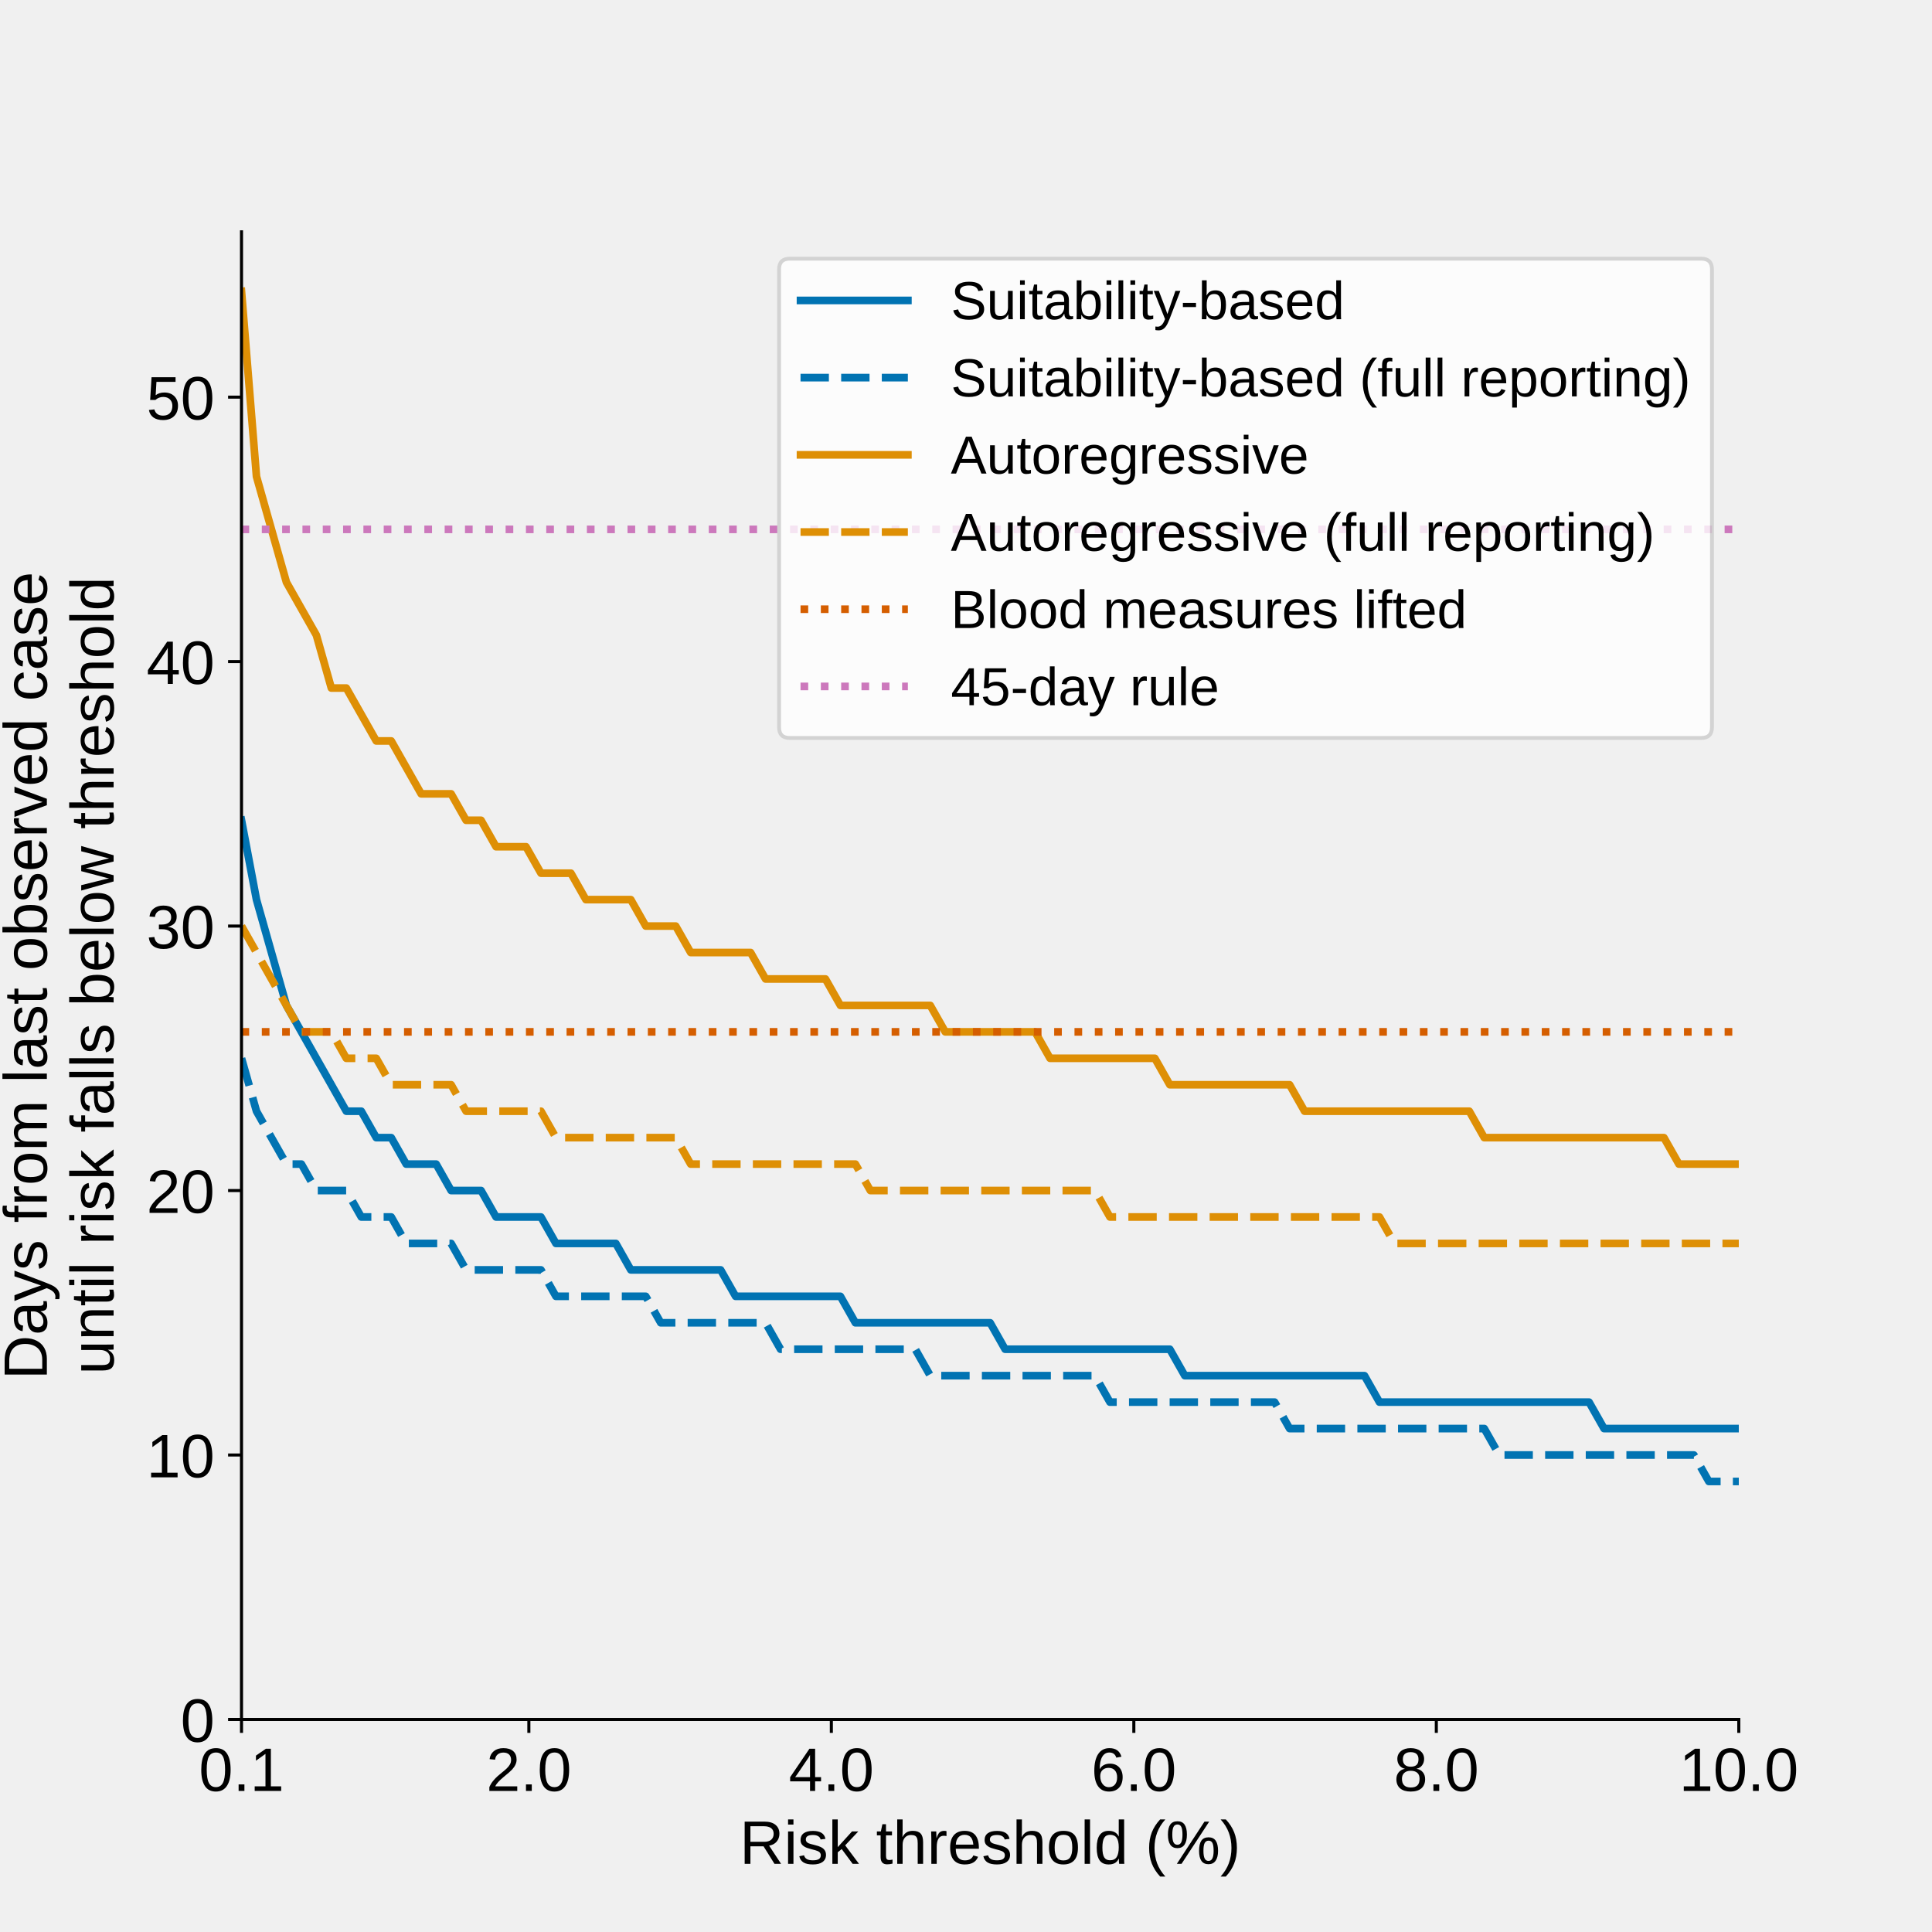
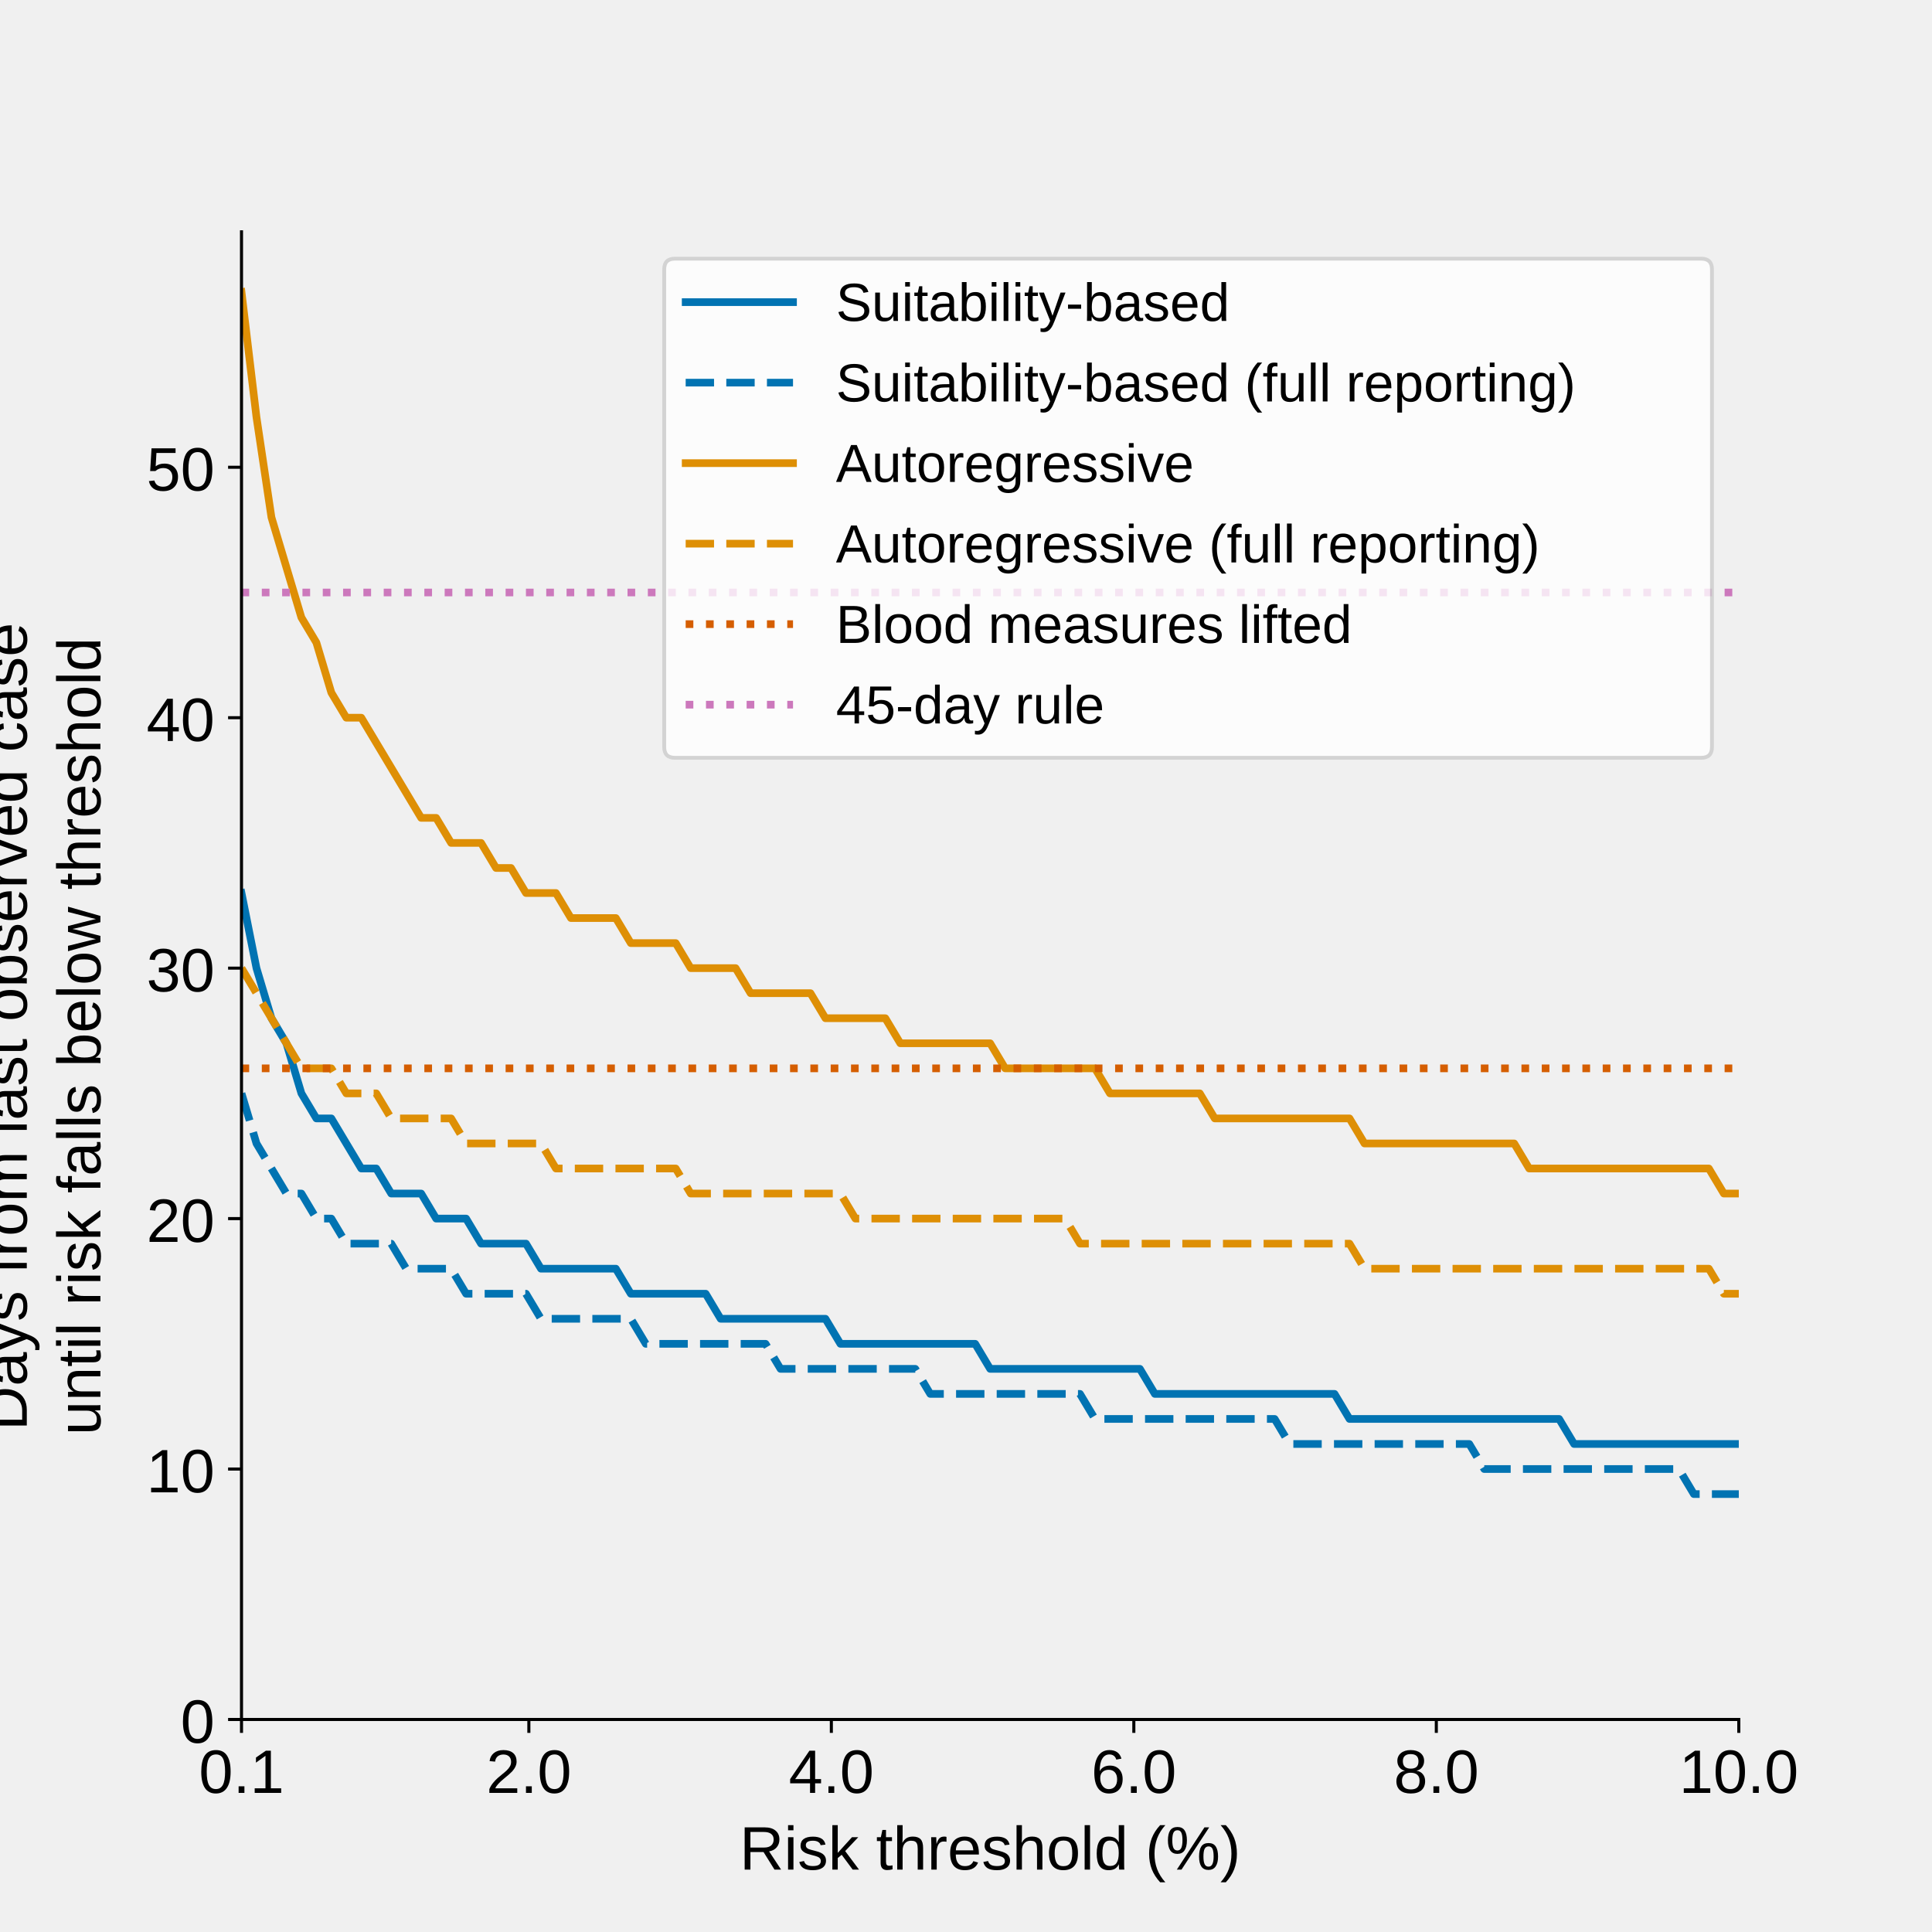
<svg xmlns="http://www.w3.org/2000/svg" xmlns:xlink="http://www.w3.org/1999/xlink" width="504pt" height="504pt" viewBox="0 0 504 504" version="1.1">
  <defs>
    <style type="text/css">*{stroke-linejoin: round; stroke-linecap: butt}</style>
  </defs>
  <g id="figure_1">
    <g id="patch_1">
      <path d="M 0 504  L 504 504  L 504 0  L 0 0  L 0 504  z " style="fill: none" />
    </g>
    <g id="axes_1">
      <g id="patch_2">
        <path d="M 63 448.56  L 453.6 448.56  L 453.6 60.48  L 63 60.48  L 63 448.56  z " style="fill: none" />
      </g>
      <g id="matplotlib.axis_1">
        <g id="xtick_1">
          <g id="line2d_1">
            <defs>
-               <path id="m14ca783898" d="M 0 0  L 0 3.5  " style="stroke: #000000; stroke-width: 0.8" />
+               <path id="m7e83c5bd4e" d="M 0 0  L 0 3.5  " style="stroke: #000000; stroke-width: 0.8" />
            </defs>
            <g>
-               <use xlink:href="#m14ca783898" x="63" y="448.56" style="stroke: #000000; stroke-width: 0.8" />
+               <use xlink:href="#m7e83c5bd4e" x="63" y="448.56" style="stroke: #000000; stroke-width: 0.8" />
            </g>
          </g>
          <g id="text_1">
-             <text style="font-size: 16px; font-family: 'Arial', sans-serif; text-anchor: middle" x="63" y="467.208" transform="rotate(-0 63 467.2084)">0.1</text>
+             <text style="font-size: 16px; font-family: 'Arial', sans-serif; text-anchor: middle" x="63" y="467.716" transform="rotate(-0 63 467.7163)">0.1</text>
          </g>
        </g>
        <g id="xtick_2">
          <g id="line2d_2">
            <g>
-               <use xlink:href="#m14ca783898" x="137.964" y="448.56" style="stroke: #000000; stroke-width: 0.8" />
+               <use xlink:href="#m7e83c5bd4e" x="137.964" y="448.56" style="stroke: #000000; stroke-width: 0.8" />
            </g>
          </g>
          <g id="text_2">
-             <text style="font-size: 16px; font-family: 'Arial', sans-serif; text-anchor: middle" x="137.964" y="467.208" transform="rotate(-0 137.9636 467.2084)">2.0</text>
+             <text style="font-size: 16px; font-family: 'Arial', sans-serif; text-anchor: middle" x="137.964" y="467.716" transform="rotate(-0 137.9636 467.7163)">2.0</text>
          </g>
        </g>
        <g id="xtick_3">
          <g id="line2d_3">
            <g>
-               <use xlink:href="#m14ca783898" x="216.873" y="448.56" style="stroke: #000000; stroke-width: 0.8" />
+               <use xlink:href="#m7e83c5bd4e" x="216.873" y="448.56" style="stroke: #000000; stroke-width: 0.8" />
            </g>
          </g>
          <g id="text_3">
-             <text style="font-size: 16px; font-family: 'Arial', sans-serif; text-anchor: middle" x="216.873" y="467.208" transform="rotate(-0 216.8727 467.2084)">4.0</text>
+             <text style="font-size: 16px; font-family: 'Arial', sans-serif; text-anchor: middle" x="216.873" y="467.716" transform="rotate(-0 216.8727 467.7163)">4.0</text>
          </g>
        </g>
        <g id="xtick_4">
          <g id="line2d_4">
            <g>
-               <use xlink:href="#m14ca783898" x="295.782" y="448.56" style="stroke: #000000; stroke-width: 0.8" />
+               <use xlink:href="#m7e83c5bd4e" x="295.782" y="448.56" style="stroke: #000000; stroke-width: 0.8" />
            </g>
          </g>
          <g id="text_4">
-             <text style="font-size: 16px; font-family: 'Arial', sans-serif; text-anchor: middle" x="295.782" y="467.208" transform="rotate(-0 295.7818 467.2084)">6.0</text>
+             <text style="font-size: 16px; font-family: 'Arial', sans-serif; text-anchor: middle" x="295.782" y="467.716" transform="rotate(-0 295.7818 467.7163)">6.0</text>
          </g>
        </g>
        <g id="xtick_5">
          <g id="line2d_5">
            <g>
-               <use xlink:href="#m14ca783898" x="374.691" y="448.56" style="stroke: #000000; stroke-width: 0.8" />
+               <use xlink:href="#m7e83c5bd4e" x="374.691" y="448.56" style="stroke: #000000; stroke-width: 0.8" />
            </g>
          </g>
          <g id="text_5">
-             <text style="font-size: 16px; font-family: 'Arial', sans-serif; text-anchor: middle" x="374.691" y="467.208" transform="rotate(-0 374.6909 467.2084)">8.0</text>
+             <text style="font-size: 16px; font-family: 'Arial', sans-serif; text-anchor: middle" x="374.691" y="467.716" transform="rotate(-0 374.6909 467.7163)">8.0</text>
          </g>
        </g>
        <g id="xtick_6">
          <g id="line2d_6">
            <g>
-               <use xlink:href="#m14ca783898" x="453.6" y="448.56" style="stroke: #000000; stroke-width: 0.8" />
+               <use xlink:href="#m7e83c5bd4e" x="453.6" y="448.56" style="stroke: #000000; stroke-width: 0.8" />
            </g>
          </g>
          <g id="text_6">
-             <text style="font-size: 16px; font-family: 'Arial', sans-serif; text-anchor: middle" x="453.6" y="467.208" transform="rotate(-0 453.6 467.2084)">10.0</text>
+             <text style="font-size: 16px; font-family: 'Arial', sans-serif; text-anchor: middle" x="453.6" y="467.716" transform="rotate(-0 453.6 467.7163)">10.0</text>
          </g>
        </g>
        <g id="text_7">
-           <text style="font-size: 16px; font-family: 'Arial', sans-serif; text-anchor: middle" x="258.3" y="486.224" transform="rotate(-0 258.3 486.2241)">Risk threshold (%)</text>
+           <text style="font-size: 16px; font-family: 'Arial', sans-serif; text-anchor: middle" x="258.3" y="487.717" transform="rotate(-0 258.3 487.7175)">Risk threshold (%)</text>
        </g>
      </g>
      <g id="matplotlib.axis_2">
        <g id="ytick_1">
          <g id="line2d_7">
            <defs>
-               <path id="m863f787977" d="M 0 0  L -3.5 0  " style="stroke: #000000; stroke-width: 0.8" />
+               <path id="m26fa0b1dd0" d="M 0 0  L -3.5 0  " style="stroke: #000000; stroke-width: 0.8" />
            </defs>
            <g>
-               <use xlink:href="#m863f787977" x="63" y="448.56" style="stroke: #000000; stroke-width: 0.8" />
+               <use xlink:href="#m26fa0b1dd0" x="63" y="448.56" style="stroke: #000000; stroke-width: 0.8" />
            </g>
          </g>
          <g id="text_8">
-             <text style="font-size: 16px; font-family: 'Arial', sans-serif; text-anchor: end" x="56" y="454.384" transform="rotate(-0 56 454.3842)">0</text>
+             <text style="font-size: 16px; font-family: 'Arial', sans-serif; text-anchor: end" x="56" y="454.638" transform="rotate(-0 56 454.6381)">0</text>
          </g>
        </g>
        <g id="ytick_2">
          <g id="line2d_8">
            <g>
-               <use xlink:href="#m863f787977" x="63" y="379.568" style="stroke: #000000; stroke-width: 0.8" />
+               <use xlink:href="#m26fa0b1dd0" x="63" y="383.227" style="stroke: #000000; stroke-width: 0.8" />
            </g>
          </g>
          <g id="text_9">
-             <text style="font-size: 16px; font-family: 'Arial', sans-serif; text-anchor: end" x="56" y="385.392" transform="rotate(-0 56 385.3922)">10</text>
+             <text style="font-size: 16px; font-family: 'Arial', sans-serif; text-anchor: end" x="56" y="389.305" transform="rotate(-0 56 389.3048)">10</text>
          </g>
        </g>
        <g id="ytick_3">
          <g id="line2d_9">
            <g>
-               <use xlink:href="#m863f787977" x="63" y="310.576" style="stroke: #000000; stroke-width: 0.8" />
+               <use xlink:href="#m26fa0b1dd0" x="63" y="317.893" style="stroke: #000000; stroke-width: 0.8" />
            </g>
          </g>
          <g id="text_10">
-             <text style="font-size: 16px; font-family: 'Arial', sans-serif; text-anchor: end" x="56" y="316.4" transform="rotate(-0 56 316.4002)">20</text>
+             <text style="font-size: 16px; font-family: 'Arial', sans-serif; text-anchor: end" x="56" y="323.971" transform="rotate(-0 56 323.9715)">20</text>
          </g>
        </g>
        <g id="ytick_4">
          <g id="line2d_10">
            <g>
-               <use xlink:href="#m863f787977" x="63" y="241.584" style="stroke: #000000; stroke-width: 0.8" />
+               <use xlink:href="#m26fa0b1dd0" x="63" y="252.56" style="stroke: #000000; stroke-width: 0.8" />
            </g>
          </g>
          <g id="text_11">
-             <text style="font-size: 16px; font-family: 'Arial', sans-serif; text-anchor: end" x="56" y="247.408" transform="rotate(-0 56 247.4082)">30</text>
+             <text style="font-size: 16px; font-family: 'Arial', sans-serif; text-anchor: end" x="56" y="258.638" transform="rotate(-0 56 258.6381)">30</text>
          </g>
        </g>
        <g id="ytick_5">
          <g id="line2d_11">
            <g>
-               <use xlink:href="#m863f787977" x="63" y="172.592" style="stroke: #000000; stroke-width: 0.8" />
+               <use xlink:href="#m26fa0b1dd0" x="63" y="187.227" style="stroke: #000000; stroke-width: 0.8" />
            </g>
          </g>
          <g id="text_12">
-             <text style="font-size: 16px; font-family: 'Arial', sans-serif; text-anchor: end" x="56" y="178.416" transform="rotate(-0 56 178.4162)">40</text>
+             <text style="font-size: 16px; font-family: 'Arial', sans-serif; text-anchor: end" x="56" y="193.305" transform="rotate(-0 56 193.3048)">40</text>
          </g>
        </g>
        <g id="ytick_6">
          <g id="line2d_12">
            <g>
-               <use xlink:href="#m863f787977" x="63" y="103.6" style="stroke: #000000; stroke-width: 0.8" />
+               <use xlink:href="#m26fa0b1dd0" x="63" y="121.893" style="stroke: #000000; stroke-width: 0.8" />
            </g>
          </g>
          <g id="text_13">
-             <text style="font-size: 16px; font-family: 'Arial', sans-serif; text-anchor: end" x="56" y="109.424" transform="rotate(-0 56 109.4242)">50</text>
+             <text style="font-size: 16px; font-family: 'Arial', sans-serif; text-anchor: end" x="56" y="127.971" transform="rotate(-0 56 127.9715)">50</text>
          </g>
        </g>
        <g id="text_14">
-           <text style="font-size: 16px; font-family: 'Arial', sans-serif" transform="translate(12.22422 359.8888) rotate(-90)">Days from last observed case</text>
-           <text style="font-size: 16px; font-family: 'Arial', sans-serif" transform="translate(29.63859 358.5612) rotate(-90)">until risk falls below threshold</text>
+           <text style="font-size: 16px; font-family: 'Arial', sans-serif" transform="translate(6.990312 373.18) rotate(-90)">Days from last observed case</text>
+           <text style="font-size: 16px; font-family: 'Arial', sans-serif" transform="translate(26.19469 374.39) rotate(-90)">until risk falls below threshold</text>
        </g>
      </g>
      <g id="line2d_13">
-         <path d="M 63 213.987  L 66.906 234.685  L 70.812 248.483  L 74.718 262.282  L 78.624 269.181  L 82.53 276.08  L 86.436 282.979  L 90.342 289.878  L 94.248 289.878  L 98.154 296.778  L 102.06 296.778  L 105.966 303.677  L 109.872 303.677  L 113.778 303.677  L 117.684 310.576  L 121.59 310.576  L 125.496 310.576  L 129.402 317.475  L 133.308 317.475  L 137.214 317.475  L 141.12 317.475  L 145.026 324.374  L 148.932 324.374  L 152.838 324.374  L 156.744 324.374  L 160.65 324.374  L 164.556 331.274  L 168.462 331.274  L 172.368 331.274  L 176.274 331.274  L 180.18 331.274  L 184.086 331.274  L 187.992 331.274  L 191.898 338.173  L 195.804 338.173  L 199.71 338.173  L 203.616 338.173  L 207.522 338.173  L 211.428 338.173  L 215.334 338.173  L 219.24 338.173  L 223.146 345.072  L 227.052 345.072  L 230.958 345.072  L 234.864 345.072  L 238.77 345.072  L 242.676 345.072  L 246.582 345.072  L 250.488 345.072  L 254.394 345.072  L 258.3 345.072  L 262.206 351.971  L 266.112 351.971  L 270.018 351.971  L 273.924 351.971  L 277.83 351.971  L 281.736 351.971  L 285.642 351.971  L 289.548 351.971  L 293.454 351.971  L 297.36 351.971  L 301.266 351.971  L 305.172 351.971  L 309.078 358.87  L 312.984 358.87  L 316.89 358.87  L 320.796 358.87  L 324.702 358.87  L 328.608 358.87  L 332.514 358.87  L 336.42 358.87  L 340.326 358.87  L 344.232 358.87  L 348.138 358.87  L 352.044 358.87  L 355.95 358.87  L 359.856 365.77  L 363.762 365.77  L 367.668 365.77  L 371.574 365.77  L 375.48 365.77  L 379.386 365.77  L 383.292 365.77  L 387.198 365.77  L 391.104 365.77  L 395.01 365.77  L 398.916 365.77  L 402.822 365.77  L 406.728 365.77  L 410.634 365.77  L 414.54 365.77  L 418.446 372.669  L 422.352 372.669  L 426.258 372.669  L 430.164 372.669  L 434.07 372.669  L 437.976 372.669  L 441.882 372.669  L 445.788 372.669  L 449.694 372.669  L 453.6 372.669  " clip-path="url(#p322e83ba78)" style="fill: none; stroke: #0173b2; stroke-width: 2; stroke-linecap: square" />
+         <path d="M 63 232.96  L 66.906 252.56  L 70.812 265.627  L 74.718 272.16  L 78.624 285.227  L 82.53 291.76  L 86.436 291.76  L 90.342 298.293  L 94.248 304.827  L 98.154 304.827  L 102.06 311.36  L 105.966 311.36  L 109.872 311.36  L 113.778 317.893  L 117.684 317.893  L 121.59 317.893  L 125.496 324.427  L 129.402 324.427  L 133.308 324.427  L 137.214 324.427  L 141.12 330.96  L 145.026 330.96  L 148.932 330.96  L 152.838 330.96  L 156.744 330.96  L 160.65 330.96  L 164.556 337.493  L 168.462 337.493  L 172.368 337.493  L 176.274 337.493  L 180.18 337.493  L 184.086 337.493  L 187.992 344.027  L 191.898 344.027  L 195.804 344.027  L 199.71 344.027  L 203.616 344.027  L 207.522 344.027  L 211.428 344.027  L 215.334 344.027  L 219.24 350.56  L 223.146 350.56  L 227.052 350.56  L 230.958 350.56  L 234.864 350.56  L 238.77 350.56  L 242.676 350.56  L 246.582 350.56  L 250.488 350.56  L 254.394 350.56  L 258.3 357.093  L 262.206 357.093  L 266.112 357.093  L 270.018 357.093  L 273.924 357.093  L 277.83 357.093  L 281.736 357.093  L 285.642 357.093  L 289.548 357.093  L 293.454 357.093  L 297.36 357.093  L 301.266 363.627  L 305.172 363.627  L 309.078 363.627  L 312.984 363.627  L 316.89 363.627  L 320.796 363.627  L 324.702 363.627  L 328.608 363.627  L 332.514 363.627  L 336.42 363.627  L 340.326 363.627  L 344.232 363.627  L 348.138 363.627  L 352.044 370.16  L 355.95 370.16  L 359.856 370.16  L 363.762 370.16  L 367.668 370.16  L 371.574 370.16  L 375.48 370.16  L 379.386 370.16  L 383.292 370.16  L 387.198 370.16  L 391.104 370.16  L 395.01 370.16  L 398.916 370.16  L 402.822 370.16  L 406.728 370.16  L 410.634 376.693  L 414.54 376.693  L 418.446 376.693  L 422.352 376.693  L 426.258 376.693  L 430.164 376.693  L 434.07 376.693  L 437.976 376.693  L 441.882 376.693  L 445.788 376.693  L 449.694 376.693  L 453.6 376.693  " clip-path="url(#pdfeb4d4063)" style="fill: none; stroke: #0173b2; stroke-width: 2; stroke-linecap: square" />
      </g>
      <g id="line2d_14">
-         <path d="M 63 276.08  L 66.906 289.878  L 70.812 296.778  L 74.718 303.677  L 78.624 303.677  L 82.53 310.576  L 86.436 310.576  L 90.342 310.576  L 94.248 317.475  L 98.154 317.475  L 102.06 317.475  L 105.966 324.374  L 109.872 324.374  L 113.778 324.374  L 117.684 324.374  L 121.59 331.274  L 125.496 331.274  L 129.402 331.274  L 133.308 331.274  L 137.214 331.274  L 141.12 331.274  L 145.026 338.173  L 148.932 338.173  L 152.838 338.173  L 156.744 338.173  L 160.65 338.173  L 164.556 338.173  L 168.462 338.173  L 172.368 345.072  L 176.274 345.072  L 180.18 345.072  L 184.086 345.072  L 187.992 345.072  L 191.898 345.072  L 195.804 345.072  L 199.71 345.072  L 203.616 351.971  L 207.522 351.971  L 211.428 351.971  L 215.334 351.971  L 219.24 351.971  L 223.146 351.971  L 227.052 351.971  L 230.958 351.971  L 234.864 351.971  L 238.77 351.971  L 242.676 358.87  L 246.582 358.87  L 250.488 358.87  L 254.394 358.87  L 258.3 358.87  L 262.206 358.87  L 266.112 358.87  L 270.018 358.87  L 273.924 358.87  L 277.83 358.87  L 281.736 358.87  L 285.642 358.87  L 289.548 365.77  L 293.454 365.77  L 297.36 365.77  L 301.266 365.77  L 305.172 365.77  L 309.078 365.77  L 312.984 365.77  L 316.89 365.77  L 320.796 365.77  L 324.702 365.77  L 328.608 365.77  L 332.514 365.77  L 336.42 372.669  L 340.326 372.669  L 344.232 372.669  L 348.138 372.669  L 352.044 372.669  L 355.95 372.669  L 359.856 372.669  L 363.762 372.669  L 367.668 372.669  L 371.574 372.669  L 375.48 372.669  L 379.386 372.669  L 383.292 372.669  L 387.198 372.669  L 391.104 379.568  L 395.01 379.568  L 398.916 379.568  L 402.822 379.568  L 406.728 379.568  L 410.634 379.568  L 414.54 379.568  L 418.446 379.568  L 422.352 379.568  L 426.258 379.568  L 430.164 379.568  L 434.07 379.568  L 437.976 379.568  L 441.882 379.568  L 445.788 386.467  L 449.694 386.467  L 453.6 386.467  " clip-path="url(#p322e83ba78)" style="fill: none; stroke-dasharray: 7.4,3.2; stroke-dashoffset: 0; stroke: #0173b2; stroke-width: 2" />
+         <path d="M 63 285.227  L 66.906 298.293  L 70.812 304.827  L 74.718 311.36  L 78.624 311.36  L 82.53 317.893  L 86.436 317.893  L 90.342 324.427  L 94.248 324.427  L 98.154 324.427  L 102.06 324.427  L 105.966 330.96  L 109.872 330.96  L 113.778 330.96  L 117.684 330.96  L 121.59 337.493  L 125.496 337.493  L 129.402 337.493  L 133.308 337.493  L 137.214 337.493  L 141.12 344.027  L 145.026 344.027  L 148.932 344.027  L 152.838 344.027  L 156.744 344.027  L 160.65 344.027  L 164.556 344.027  L 168.462 350.56  L 172.368 350.56  L 176.274 350.56  L 180.18 350.56  L 184.086 350.56  L 187.992 350.56  L 191.898 350.56  L 195.804 350.56  L 199.71 350.56  L 203.616 357.093  L 207.522 357.093  L 211.428 357.093  L 215.334 357.093  L 219.24 357.093  L 223.146 357.093  L 227.052 357.093  L 230.958 357.093  L 234.864 357.093  L 238.77 357.093  L 242.676 363.627  L 246.582 363.627  L 250.488 363.627  L 254.394 363.627  L 258.3 363.627  L 262.206 363.627  L 266.112 363.627  L 270.018 363.627  L 273.924 363.627  L 277.83 363.627  L 281.736 363.627  L 285.642 370.16  L 289.548 370.16  L 293.454 370.16  L 297.36 370.16  L 301.266 370.16  L 305.172 370.16  L 309.078 370.16  L 312.984 370.16  L 316.89 370.16  L 320.796 370.16  L 324.702 370.16  L 328.608 370.16  L 332.514 370.16  L 336.42 376.693  L 340.326 376.693  L 344.232 376.693  L 348.138 376.693  L 352.044 376.693  L 355.95 376.693  L 359.856 376.693  L 363.762 376.693  L 367.668 376.693  L 371.574 376.693  L 375.48 376.693  L 379.386 376.693  L 383.292 376.693  L 387.198 383.227  L 391.104 383.227  L 395.01 383.227  L 398.916 383.227  L 402.822 383.227  L 406.728 383.227  L 410.634 383.227  L 414.54 383.227  L 418.446 383.227  L 422.352 383.227  L 426.258 383.227  L 430.164 383.227  L 434.07 383.227  L 437.976 383.227  L 441.882 389.76  L 445.788 389.76  L 449.694 389.76  L 453.6 389.76  " clip-path="url(#pdfeb4d4063)" style="fill: none; stroke-dasharray: 7.4,3.2; stroke-dashoffset: 0; stroke: #0173b2; stroke-width: 2" />
      </g>
      <g id="line2d_15">
-         <path d="M 63 76.003  L 66.906 124.298  L 70.812 138.096  L 74.718 151.894  L 78.624 158.794  L 82.53 165.693  L 86.436 179.491  L 90.342 179.491  L 94.248 186.39  L 98.154 193.29  L 102.06 193.29  L 105.966 200.189  L 109.872 207.088  L 113.778 207.088  L 117.684 207.088  L 121.59 213.987  L 125.496 213.987  L 129.402 220.886  L 133.308 220.886  L 137.214 220.886  L 141.12 227.786  L 145.026 227.786  L 148.932 227.786  L 152.838 234.685  L 156.744 234.685  L 160.65 234.685  L 164.556 234.685  L 168.462 241.584  L 172.368 241.584  L 176.274 241.584  L 180.18 248.483  L 184.086 248.483  L 187.992 248.483  L 191.898 248.483  L 195.804 248.483  L 199.71 255.382  L 203.616 255.382  L 207.522 255.382  L 211.428 255.382  L 215.334 255.382  L 219.24 262.282  L 223.146 262.282  L 227.052 262.282  L 230.958 262.282  L 234.864 262.282  L 238.77 262.282  L 242.676 262.282  L 246.582 269.181  L 250.488 269.181  L 254.394 269.181  L 258.3 269.181  L 262.206 269.181  L 266.112 269.181  L 270.018 269.181  L 273.924 276.08  L 277.83 276.08  L 281.736 276.08  L 285.642 276.08  L 289.548 276.08  L 293.454 276.08  L 297.36 276.08  L 301.266 276.08  L 305.172 282.979  L 309.078 282.979  L 312.984 282.979  L 316.89 282.979  L 320.796 282.979  L 324.702 282.979  L 328.608 282.979  L 332.514 282.979  L 336.42 282.979  L 340.326 289.878  L 344.232 289.878  L 348.138 289.878  L 352.044 289.878  L 355.95 289.878  L 359.856 289.878  L 363.762 289.878  L 367.668 289.878  L 371.574 289.878  L 375.48 289.878  L 379.386 289.878  L 383.292 289.878  L 387.198 296.778  L 391.104 296.778  L 395.01 296.778  L 398.916 296.778  L 402.822 296.778  L 406.728 296.778  L 410.634 296.778  L 414.54 296.778  L 418.446 296.778  L 422.352 296.778  L 426.258 296.778  L 430.164 296.778  L 434.07 296.778  L 437.976 303.677  L 441.882 303.677  L 445.788 303.677  L 449.694 303.677  L 453.6 303.677  " clip-path="url(#p322e83ba78)" style="fill: none; stroke: #de8f05; stroke-width: 2; stroke-linecap: square" />
+         <path d="M 63 76.16  L 66.906 108.827  L 70.812 134.96  L 74.718 148.027  L 78.624 161.093  L 82.53 167.627  L 86.436 180.693  L 90.342 187.227  L 94.248 187.227  L 98.154 193.76  L 102.06 200.293  L 105.966 206.827  L 109.872 213.36  L 113.778 213.36  L 117.684 219.893  L 121.59 219.893  L 125.496 219.893  L 129.402 226.427  L 133.308 226.427  L 137.214 232.96  L 141.12 232.96  L 145.026 232.96  L 148.932 239.493  L 152.838 239.493  L 156.744 239.493  L 160.65 239.493  L 164.556 246.027  L 168.462 246.027  L 172.368 246.027  L 176.274 246.027  L 180.18 252.56  L 184.086 252.56  L 187.992 252.56  L 191.898 252.56  L 195.804 259.093  L 199.71 259.093  L 203.616 259.093  L 207.522 259.093  L 211.428 259.093  L 215.334 265.627  L 219.24 265.627  L 223.146 265.627  L 227.052 265.627  L 230.958 265.627  L 234.864 272.16  L 238.77 272.16  L 242.676 272.16  L 246.582 272.16  L 250.488 272.16  L 254.394 272.16  L 258.3 272.16  L 262.206 278.693  L 266.112 278.693  L 270.018 278.693  L 273.924 278.693  L 277.83 278.693  L 281.736 278.693  L 285.642 278.693  L 289.548 285.227  L 293.454 285.227  L 297.36 285.227  L 301.266 285.227  L 305.172 285.227  L 309.078 285.227  L 312.984 285.227  L 316.89 291.76  L 320.796 291.76  L 324.702 291.76  L 328.608 291.76  L 332.514 291.76  L 336.42 291.76  L 340.326 291.76  L 344.232 291.76  L 348.138 291.76  L 352.044 291.76  L 355.95 298.293  L 359.856 298.293  L 363.762 298.293  L 367.668 298.293  L 371.574 298.293  L 375.48 298.293  L 379.386 298.293  L 383.292 298.293  L 387.198 298.293  L 391.104 298.293  L 395.01 298.293  L 398.916 304.827  L 402.822 304.827  L 406.728 304.827  L 410.634 304.827  L 414.54 304.827  L 418.446 304.827  L 422.352 304.827  L 426.258 304.827  L 430.164 304.827  L 434.07 304.827  L 437.976 304.827  L 441.882 304.827  L 445.788 304.827  L 449.694 311.36  L 453.6 311.36  " clip-path="url(#pdfeb4d4063)" style="fill: none; stroke: #de8f05; stroke-width: 2; stroke-linecap: square" />
      </g>
      <g id="line2d_16">
-         <path d="M 63 241.584  L 66.906 248.483  L 70.812 255.382  L 74.718 262.282  L 78.624 269.181  L 82.53 269.181  L 86.436 269.181  L 90.342 276.08  L 94.248 276.08  L 98.154 276.08  L 102.06 282.979  L 105.966 282.979  L 109.872 282.979  L 113.778 282.979  L 117.684 282.979  L 121.59 289.878  L 125.496 289.878  L 129.402 289.878  L 133.308 289.878  L 137.214 289.878  L 141.12 289.878  L 145.026 296.778  L 148.932 296.778  L 152.838 296.778  L 156.744 296.778  L 160.65 296.778  L 164.556 296.778  L 168.462 296.778  L 172.368 296.778  L 176.274 296.778  L 180.18 303.677  L 184.086 303.677  L 187.992 303.677  L 191.898 303.677  L 195.804 303.677  L 199.71 303.677  L 203.616 303.677  L 207.522 303.677  L 211.428 303.677  L 215.334 303.677  L 219.24 303.677  L 223.146 303.677  L 227.052 310.576  L 230.958 310.576  L 234.864 310.576  L 238.77 310.576  L 242.676 310.576  L 246.582 310.576  L 250.488 310.576  L 254.394 310.576  L 258.3 310.576  L 262.206 310.576  L 266.112 310.576  L 270.018 310.576  L 273.924 310.576  L 277.83 310.576  L 281.736 310.576  L 285.642 310.576  L 289.548 317.475  L 293.454 317.475  L 297.36 317.475  L 301.266 317.475  L 305.172 317.475  L 309.078 317.475  L 312.984 317.475  L 316.89 317.475  L 320.796 317.475  L 324.702 317.475  L 328.608 317.475  L 332.514 317.475  L 336.42 317.475  L 340.326 317.475  L 344.232 317.475  L 348.138 317.475  L 352.044 317.475  L 355.95 317.475  L 359.856 317.475  L 363.762 324.374  L 367.668 324.374  L 371.574 324.374  L 375.48 324.374  L 379.386 324.374  L 383.292 324.374  L 387.198 324.374  L 391.104 324.374  L 395.01 324.374  L 398.916 324.374  L 402.822 324.374  L 406.728 324.374  L 410.634 324.374  L 414.54 324.374  L 418.446 324.374  L 422.352 324.374  L 426.258 324.374  L 430.164 324.374  L 434.07 324.374  L 437.976 324.374  L 441.882 324.374  L 445.788 324.374  L 449.694 324.374  L 453.6 324.374  " clip-path="url(#p322e83ba78)" style="fill: none; stroke-dasharray: 7.4,3.2; stroke-dashoffset: 0; stroke: #de8f05; stroke-width: 2" />
+         <path d="M 63 252.56  L 66.906 259.093  L 70.812 265.627  L 74.718 272.16  L 78.624 278.693  L 82.53 278.693  L 86.436 278.693  L 90.342 285.227  L 94.248 285.227  L 98.154 285.227  L 102.06 291.76  L 105.966 291.76  L 109.872 291.76  L 113.778 291.76  L 117.684 291.76  L 121.59 298.293  L 125.496 298.293  L 129.402 298.293  L 133.308 298.293  L 137.214 298.293  L 141.12 298.293  L 145.026 304.827  L 148.932 304.827  L 152.838 304.827  L 156.744 304.827  L 160.65 304.827  L 164.556 304.827  L 168.462 304.827  L 172.368 304.827  L 176.274 304.827  L 180.18 311.36  L 184.086 311.36  L 187.992 311.36  L 191.898 311.36  L 195.804 311.36  L 199.71 311.36  L 203.616 311.36  L 207.522 311.36  L 211.428 311.36  L 215.334 311.36  L 219.24 311.36  L 223.146 317.893  L 227.052 317.893  L 230.958 317.893  L 234.864 317.893  L 238.77 317.893  L 242.676 317.893  L 246.582 317.893  L 250.488 317.893  L 254.394 317.893  L 258.3 317.893  L 262.206 317.893  L 266.112 317.893  L 270.018 317.893  L 273.924 317.893  L 277.83 317.893  L 281.736 324.427  L 285.642 324.427  L 289.548 324.427  L 293.454 324.427  L 297.36 324.427  L 301.266 324.427  L 305.172 324.427  L 309.078 324.427  L 312.984 324.427  L 316.89 324.427  L 320.796 324.427  L 324.702 324.427  L 328.608 324.427  L 332.514 324.427  L 336.42 324.427  L 340.326 324.427  L 344.232 324.427  L 348.138 324.427  L 352.044 324.427  L 355.95 330.96  L 359.856 330.96  L 363.762 330.96  L 367.668 330.96  L 371.574 330.96  L 375.48 330.96  L 379.386 330.96  L 383.292 330.96  L 387.198 330.96  L 391.104 330.96  L 395.01 330.96  L 398.916 330.96  L 402.822 330.96  L 406.728 330.96  L 410.634 330.96  L 414.54 330.96  L 418.446 330.96  L 422.352 330.96  L 426.258 330.96  L 430.164 330.96  L 434.07 330.96  L 437.976 330.96  L 441.882 330.96  L 445.788 330.96  L 449.694 337.493  L 453.6 337.493  " clip-path="url(#pdfeb4d4063)" style="fill: none; stroke-dasharray: 7.4,3.2; stroke-dashoffset: 0; stroke: #de8f05; stroke-width: 2" />
      </g>
      <g id="line2d_17">
-         <path d="M 63 269.181  L 453.6 269.181  " clip-path="url(#p322e83ba78)" style="fill: none; stroke-dasharray: 2,3.3; stroke-dashoffset: 0; stroke: #d55e00; stroke-width: 2" />
+         <path d="M 63 278.693  L 453.6 278.693  " clip-path="url(#pdfeb4d4063)" style="fill: none; stroke-dasharray: 2,3.3; stroke-dashoffset: 0; stroke: #d55e00; stroke-width: 2" />
      </g>
      <g id="line2d_18">
-         <path d="M 63 138.096  L 453.6 138.096  " clip-path="url(#p322e83ba78)" style="fill: none; stroke-dasharray: 2,3.3; stroke-dashoffset: 0; stroke: #cc78bc; stroke-width: 2" />
+         <path d="M 63 154.56  L 453.6 154.56  " clip-path="url(#pdfeb4d4063)" style="fill: none; stroke-dasharray: 2,3.3; stroke-dashoffset: 0; stroke: #cc78bc; stroke-width: 2" />
      </g>
      <g id="patch_3">
        <path d="M 63 448.56  L 63 60.48  " style="fill: none; stroke: #000000; stroke-width: 0.8; stroke-linejoin: miter; stroke-linecap: square" />
      </g>
      <g id="patch_4">
        <path d="M 63 448.56  L 453.6 448.56  " style="fill: none; stroke: #000000; stroke-width: 0.8; stroke-linejoin: miter; stroke-linecap: square" />
      </g>
      <g id="legend_1">
        <g id="patch_5">
-           <path d="M 206.034 192.513  L 443.8 192.513  Q 446.6 192.513 446.6 189.713  L 446.6 70.28  Q 446.6 67.48 443.8 67.48  L 206.034 67.48  Q 203.234 67.48 203.234 70.28  L 203.234 189.713  Q 203.234 192.513 206.034 192.513  z " style="fill: #ffffff; opacity: 0.8; stroke: #cccccc; stroke-linejoin: miter" />
+           <path d="M 176.072 197.687  L 443.8 197.687  Q 446.6 197.687 446.6 194.887  L 446.6 70.28  Q 446.6 67.48 443.8 67.48  L 176.072 67.48  Q 173.272 67.48 173.272 70.28  L 173.272 194.887  Q 173.272 197.687 176.072 197.687  z " style="fill: #ffffff; opacity: 0.8; stroke: #cccccc; stroke-linejoin: miter" />
        </g>
        <g id="line2d_19">
-           <path d="M 208.834 78.372  L 222.834 78.372  L 236.834 78.372  " style="fill: none; stroke: #0173b2; stroke-width: 2; stroke-linecap: square" />
+           <path d="M 178.872 78.818  L 192.872 78.818  L 206.872 78.818  " style="fill: none; stroke: #0173b2; stroke-width: 2; stroke-linecap: square" />
        </g>
        <g id="text_15">
-           <text style="font-size: 14px; font-family: 'Arial', sans-serif; text-anchor: start" x="248.034" y="83.272" transform="rotate(-0 248.0341 83.27238)">Suitability-based</text>
+           <text style="font-size: 14px; font-family: 'Arial', sans-serif; text-anchor: start" x="218.072" y="83.718" transform="rotate(-0 218.0719 83.71781)">Suitability-based</text>
        </g>
        <g id="line2d_20">
-           <path d="M 208.834 98.511  L 222.834 98.511  L 236.834 98.511  " style="fill: none; stroke-dasharray: 7.4,3.2; stroke-dashoffset: 0; stroke: #0173b2; stroke-width: 2" />
+           <path d="M 178.872 99.819  L 192.872 99.819  L 206.872 99.819  " style="fill: none; stroke-dasharray: 7.4,3.2; stroke-dashoffset: 0; stroke: #0173b2; stroke-width: 2" />
        </g>
        <g id="text_16">
-           <text style="font-size: 14px; font-family: 'Arial', sans-serif; text-anchor: start" x="248.034" y="103.411" transform="rotate(-0 248.0341 103.4113)">Suitability-based (full reporting)</text>
+           <text style="font-size: 14px; font-family: 'Arial', sans-serif; text-anchor: start" x="218.072" y="104.719" transform="rotate(-0 218.0719 104.7189)">Suitability-based (full reporting)</text>
        </g>
        <g id="line2d_21">
-           <path d="M 208.834 118.65  L 222.834 118.65  L 236.834 118.65  " style="fill: none; stroke: #de8f05; stroke-width: 2; stroke-linecap: square" />
+           <path d="M 178.872 120.82  L 192.872 120.82  L 206.872 120.82  " style="fill: none; stroke: #de8f05; stroke-width: 2; stroke-linecap: square" />
        </g>
        <g id="text_17">
-           <text style="font-size: 14px; font-family: 'Arial', sans-serif; text-anchor: start" x="248.034" y="123.55" transform="rotate(-0 248.0341 123.5503)">Autoregressive</text>
+           <text style="font-size: 14px; font-family: 'Arial', sans-serif; text-anchor: start" x="218.072" y="125.72" transform="rotate(-0 218.0719 125.72)">Autoregressive</text>
        </g>
        <g id="line2d_22">
-           <path d="M 208.834 138.789  L 222.834 138.789  L 236.834 138.789  " style="fill: none; stroke-dasharray: 7.4,3.2; stroke-dashoffset: 0; stroke: #de8f05; stroke-width: 2" />
+           <path d="M 178.872 141.821  L 192.872 141.821  L 206.872 141.821  " style="fill: none; stroke-dasharray: 7.4,3.2; stroke-dashoffset: 0; stroke: #de8f05; stroke-width: 2" />
        </g>
        <g id="text_18">
-           <text style="font-size: 14px; font-family: 'Arial', sans-serif; text-anchor: start" x="248.034" y="143.689" transform="rotate(-0 248.0341 143.6892)">Autoregressive (full reporting)</text>
+           <text style="font-size: 14px; font-family: 'Arial', sans-serif; text-anchor: start" x="218.072" y="146.721" transform="rotate(-0 218.0719 146.7211)">Autoregressive (full reporting)</text>
        </g>
        <g id="line2d_23">
-           <path d="M 208.834 158.928  L 222.834 158.928  L 236.834 158.928  " style="fill: none; stroke-dasharray: 2,3.3; stroke-dashoffset: 0; stroke: #d55e00; stroke-width: 2" />
+           <path d="M 178.872 162.822  L 192.872 162.822  L 206.872 162.822  " style="fill: none; stroke-dasharray: 2,3.3; stroke-dashoffset: 0; stroke: #d55e00; stroke-width: 2" />
        </g>
        <g id="text_19">
-           <text style="font-size: 14px; font-family: 'Arial', sans-serif; text-anchor: start" x="248.034" y="163.828" transform="rotate(-0 248.0341 163.8282)">Blood measures lifted</text>
+           <text style="font-size: 14px; font-family: 'Arial', sans-serif; text-anchor: start" x="218.072" y="167.722" transform="rotate(-0 218.0719 167.7222)">Blood measures lifted</text>
        </g>
        <g id="line2d_24">
-           <path d="M 208.834 179.067  L 222.834 179.067  L 236.834 179.067  " style="fill: none; stroke-dasharray: 2,3.3; stroke-dashoffset: 0; stroke: #cc78bc; stroke-width: 2" />
+           <path d="M 178.872 183.823  L 192.872 183.823  L 206.872 183.823  " style="fill: none; stroke-dasharray: 2,3.3; stroke-dashoffset: 0; stroke: #cc78bc; stroke-width: 2" />
        </g>
        <g id="text_20">
-           <text style="font-size: 14px; font-family: 'Arial', sans-serif; text-anchor: start" x="248.034" y="183.967" transform="rotate(-0 248.0341 183.9668)">45-day rule</text>
+           <text style="font-size: 14px; font-family: 'Arial', sans-serif; text-anchor: start" x="218.072" y="188.723" transform="rotate(-0 218.0719 188.7233)">45-day rule</text>
        </g>
      </g>
    </g>
  </g>
  <defs>
-     <clipPath id="p322e83ba78">
+     <clipPath id="pdfeb4d4063">
      <rect x="63" y="60.48" width="390.6" height="388.08" />
    </clipPath>
  </defs>
</svg>
